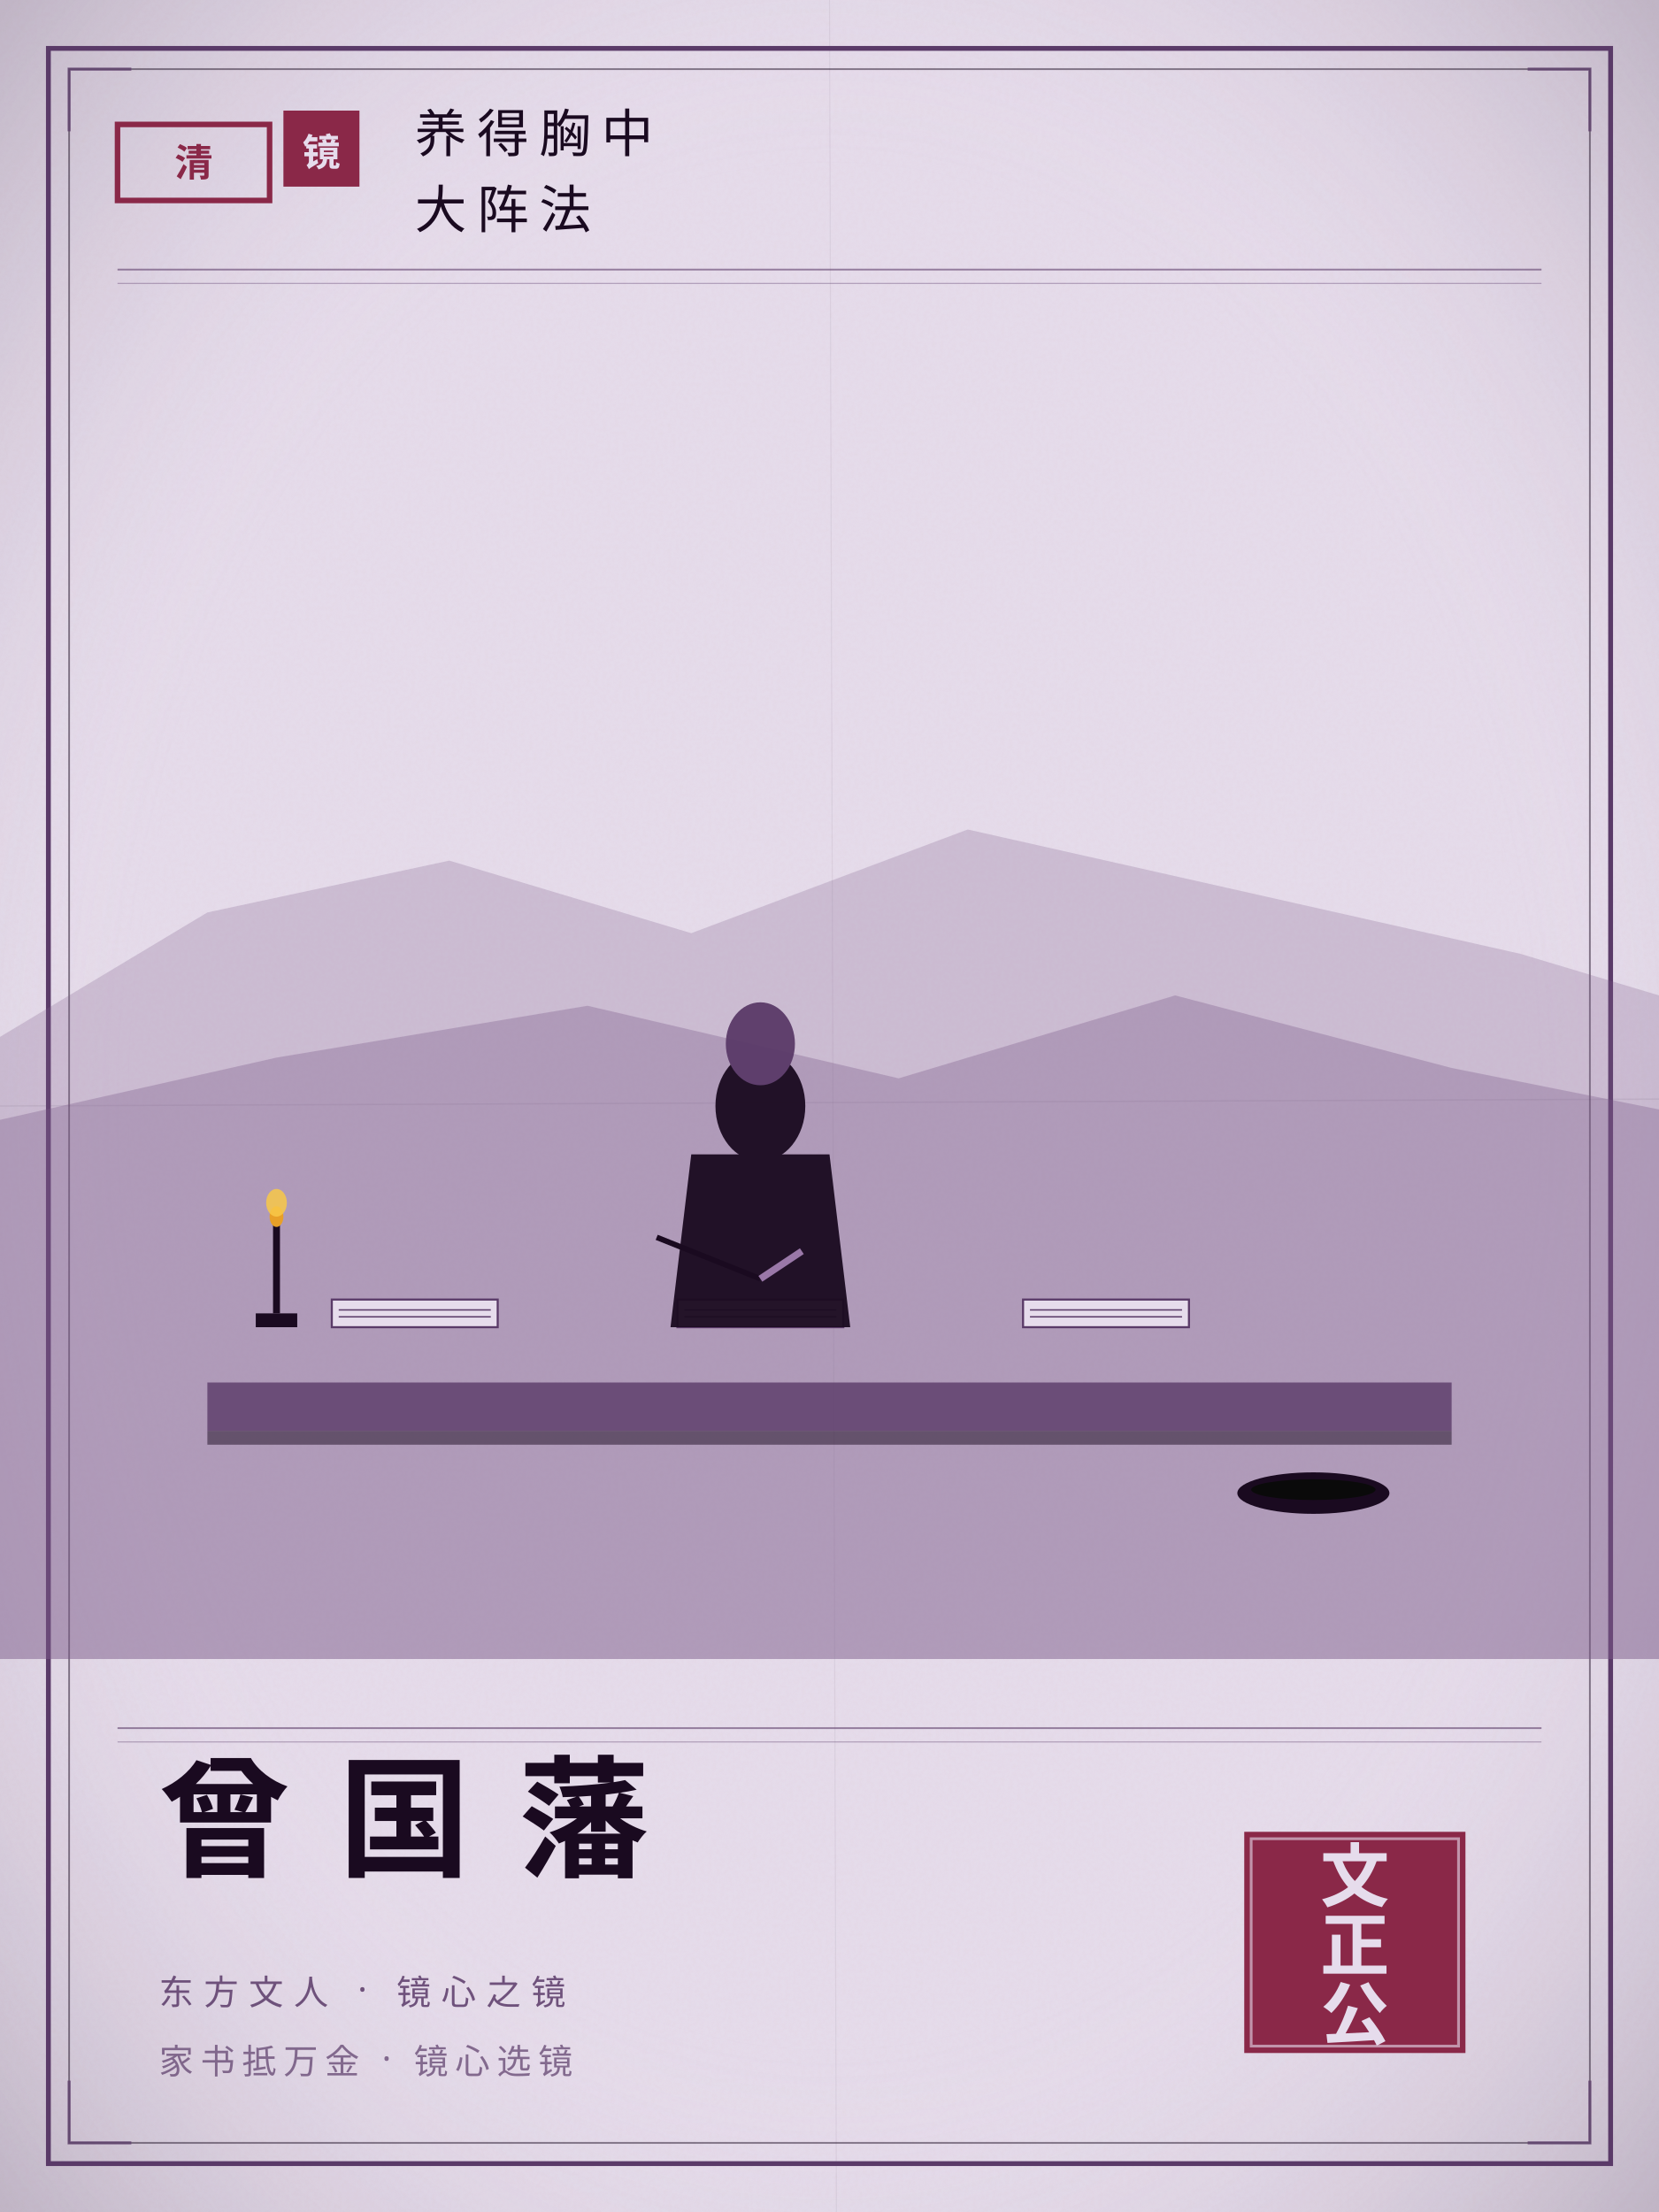
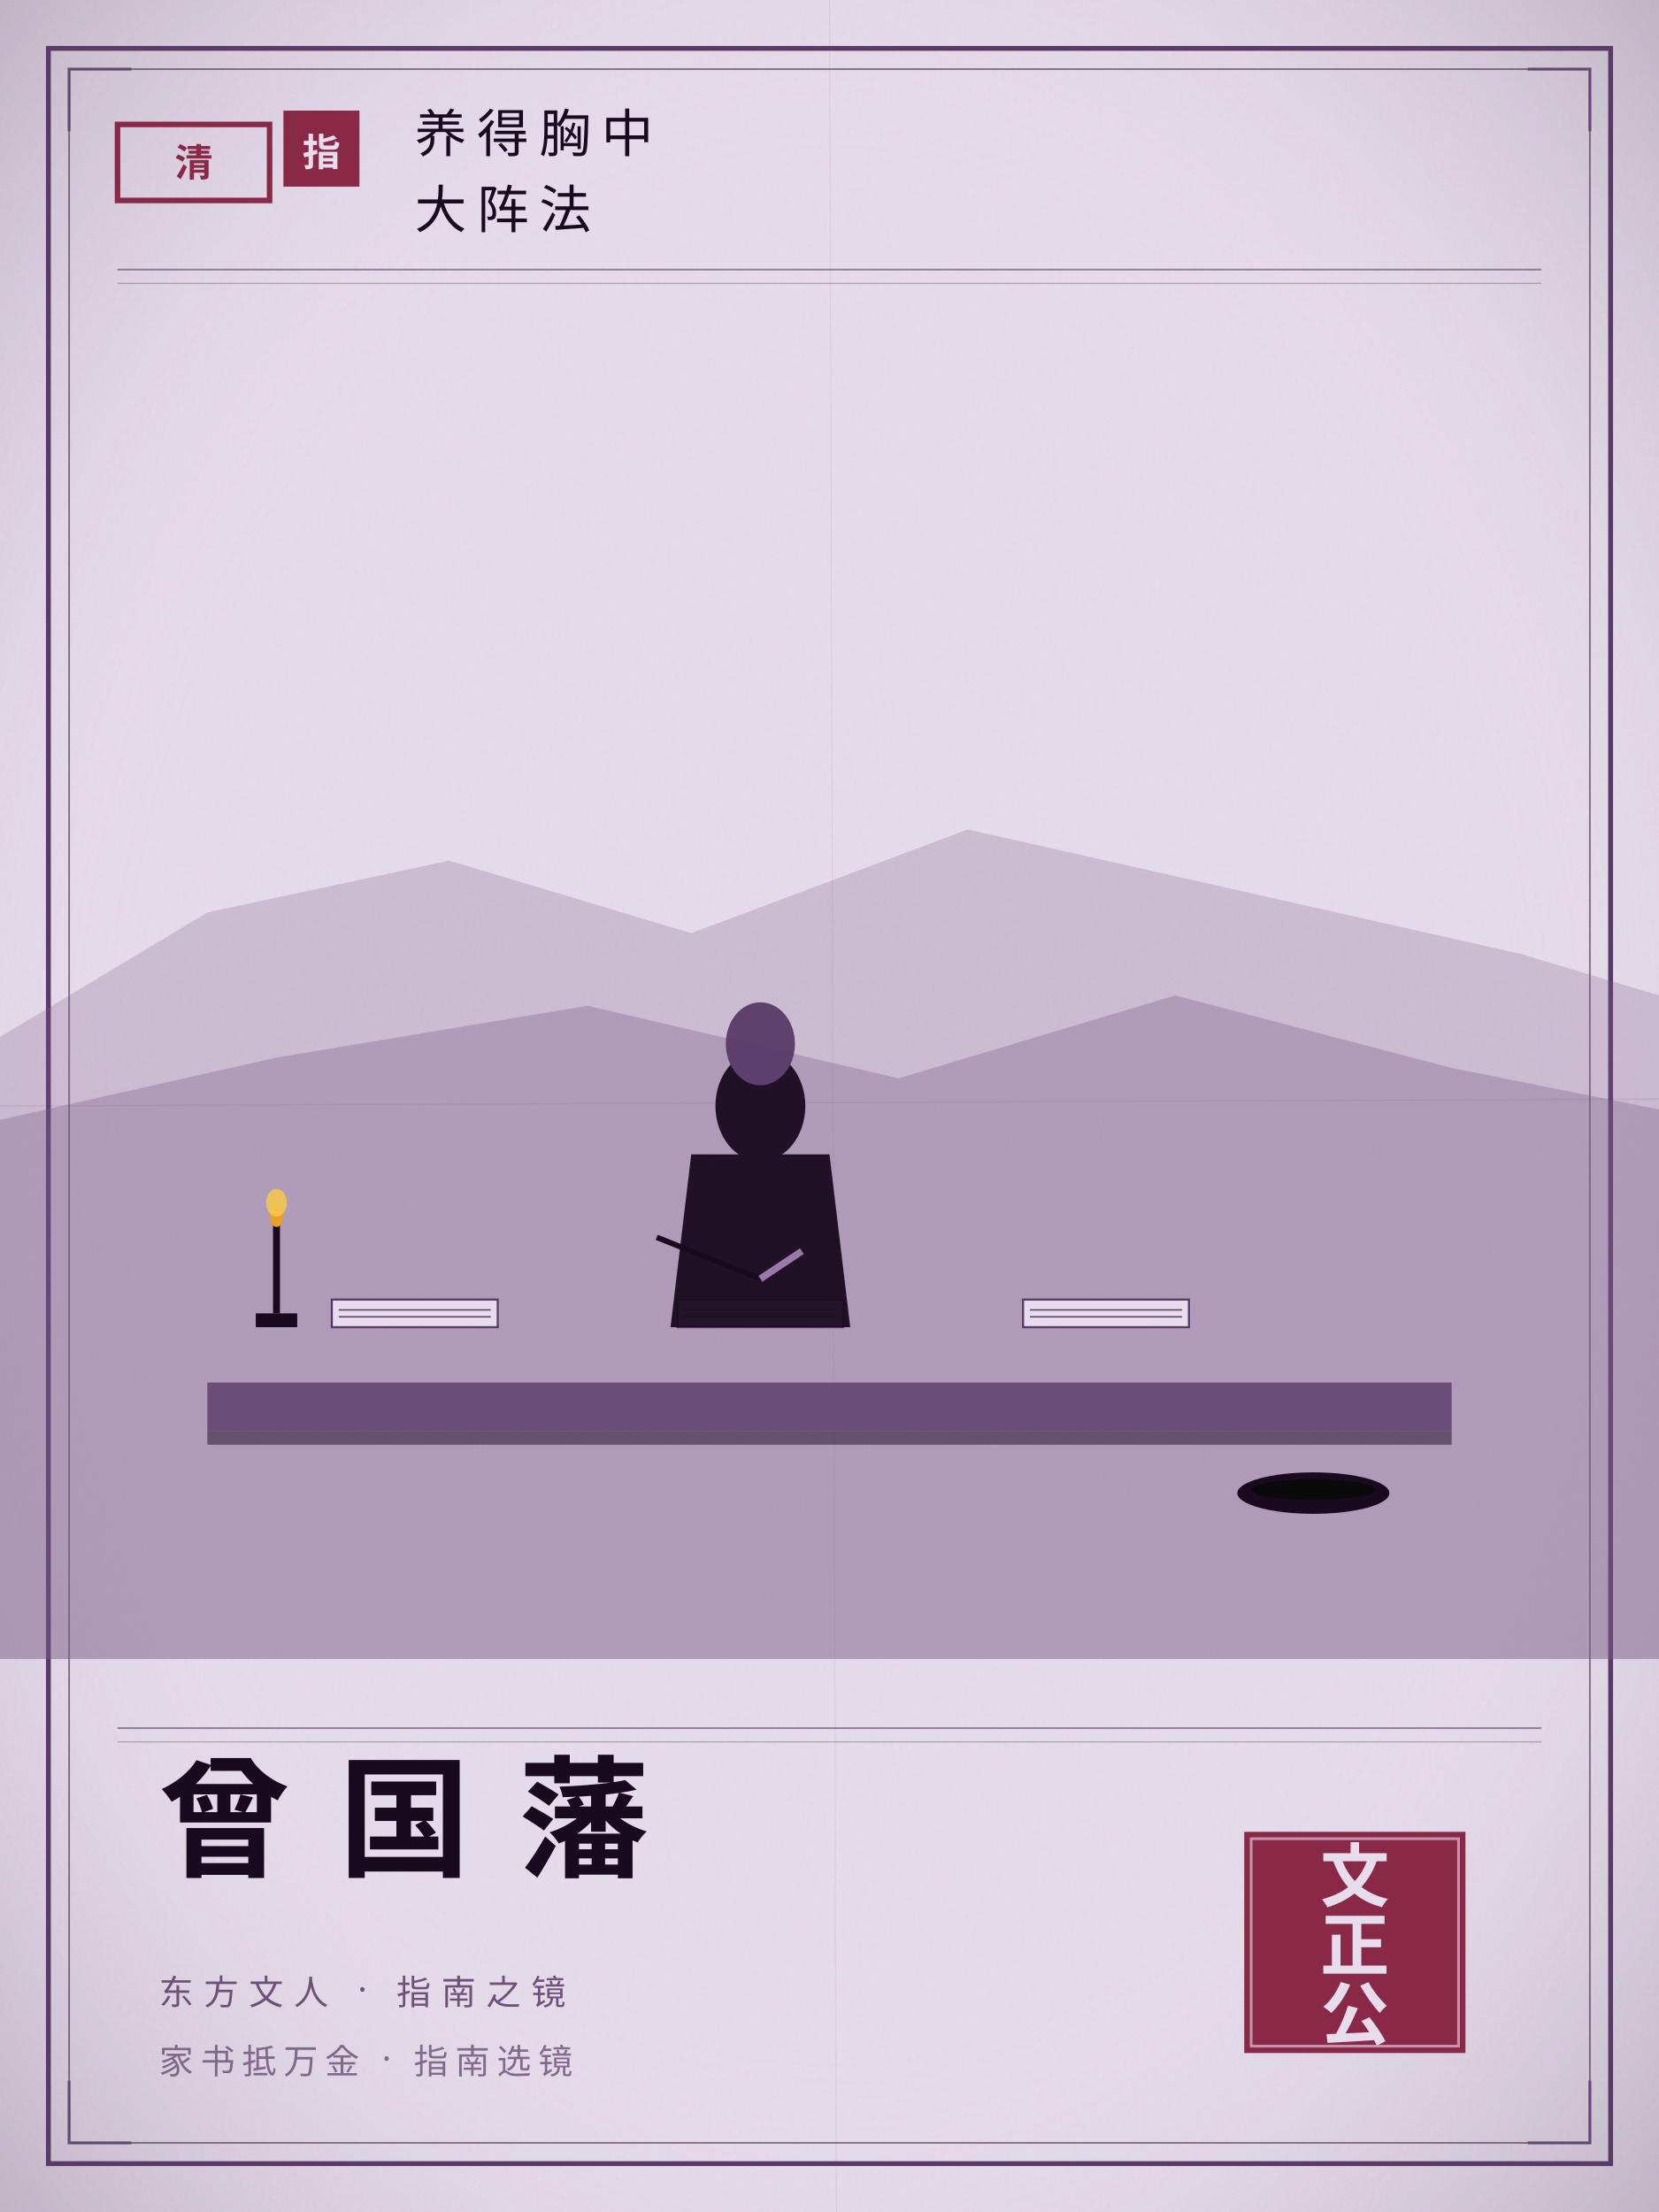
<svg xmlns="http://www.w3.org/2000/svg" viewBox="0 0 480 640" width="480" height="640" preserveAspectRatio="xMidYMid meet">
  <defs>
    <filter id="ink-106" x="-10%" y="-10%" width="120%" height="120%">
      <feTurbulence type="fractalNoise" baseFrequency="0.022" numOctaves="2" seed="106" result="noise" />
      <feDisplacementMap in="SourceGraphic" in2="noise" scale="2.4" />
    </filter>
    <filter id="ink-strong-106" x="-10%" y="-10%" width="120%" height="120%">
      <feTurbulence type="fractalNoise" baseFrequency="0.045" numOctaves="3" seed="113" result="noise" />
      <feDisplacementMap in="SourceGraphic" in2="noise" scale="3.6" />
    </filter>
    <filter id="wash-106" x="-20%" y="-20%" width="140%" height="140%">
      <feTurbulence type="fractalNoise" baseFrequency="0.018" numOctaves="2" seed="109" result="t" />
      <feDisplacementMap in="SourceGraphic" in2="t" scale="6" />
      <feGaussianBlur stdDeviation="0.6" />
    </filter>
    <filter id="haze-106">
      <feGaussianBlur stdDeviation="2.4" />
    </filter>
    <filter id="paper-106" x="0%" y="0%" width="100%" height="100%">
      <feTurbulence type="fractalNoise" baseFrequency="0.85" numOctaves="2" seed="117" result="grain" />
      <feColorMatrix in="grain" type="matrix" values="0 0 0 0 0.45                 0 0 0 0 0.35                 0 0 0 0 0.20                 0 0 0 0.10 0" />
    </filter>
  </defs>
  <rect x="0" y="0" width="480" height="640" fill="#e6dcec" />
  <rect x="0" y="0" width="480" height="640" fill="#e6dcec" filter="url(#paper-106)" opacity="0.55" />
  <radialGradient id="vignette-106" cx="50%" cy="50%" r="70%">
    <stop offset="60%" stop-color="#e6dcec" stop-opacity="0" />
    <stop offset="100%" stop-color="#1a0a20" stop-opacity="0.18" />
  </radialGradient>
  <rect x="0" y="0" width="480" height="640" fill="url(#vignette-106)" />
  <path d="M 0 320 L 480 318" stroke="#1a0a20" stroke-width="0.4" opacity="0.08" />
  <path d="M 240 0 L 242 640" stroke="#1a0a20" stroke-width="0.3" opacity="0.06" />
  <rect x="14" y="14" width="452" height="612" fill="none" stroke="#5a3a68" stroke-width="1.4" />
  <rect x="20" y="20" width="440" height="600" fill="none" stroke="#1a0a20" stroke-width="0.5" opacity="0.5" />
  <g stroke="#5a3a68" stroke-width="0.9" fill="none" opacity="0.7">
    <path d="M 20 38 L 20 20 L 38 20" />
    <path d="M 442 20 L 460 20 L 460 38" />
    <path d="M 460 602 L 460 620 L 442 620" />
    <path d="M 38 620 L 20 620 L 20 602" />
  </g>
  <g>
    <g transform="translate(34 36)">
      <rect x="0" y="0" width="44" height="22" fill="none" stroke="#8a2848" stroke-width="1.6" />
      <text x="22" y="15" text-anchor="middle" font-family="STKaiti, KaiTi, serif" font-size="11" fill="#8a2848" letter-spacing="2" font-weight="600">清</text>
    </g>
    <g transform="translate(82 32)">
      <rect x="0" y="0" width="22" height="22" fill="#8a2848" />
-       <text x="11" y="16" text-anchor="middle" font-family="serif" font-size="11" fill="#e6dcec" font-weight="700">镜</text>
+       <text x="11" y="16" text-anchor="middle" font-family="serif" font-size="11" fill="#e6dcec" font-weight="700">指</text>
    </g>
    <g transform="translate(120 44)">
      <text font-family="STKaiti, KaiTi, serif" font-size="15" fill="#1a0a20" letter-spacing="3" font-weight="500">
        <tspan x="0" dy="0">养得胸中</tspan>
        <tspan x="0" dy="22">大阵法</tspan>
      </text>
    </g>
    <line x1="34" y1="78" x2="446" y2="78" stroke="#5a3a68" stroke-width="0.5" opacity="0.6" />
    <line x1="34" y1="82" x2="446" y2="82" stroke="#5a3a68" stroke-width="0.3" opacity="0.4" />
  </g>
  <g>
    <g filter="url(#haze-50)" opacity="0.7">
      <path d="M 0 300 L 60 264 L 130 249 L 200 270 L 280 240 L 360 258 L 440 276 L 480 288 L 480 480 L 0 480 Z" fill="#7a5a88" opacity="0.35" />
      <path d="M 0 324 L 80 306 L 170 291 L 260 312 L 340 288 L 420 309 L 480 321 L 480 480 L 0 480 Z" fill="#7a5a88" opacity="0.55" />
    </g>
    <g>
      <line x1="80" y1="352" x2="80" y2="380" stroke="#1a0a20" stroke-width="2" />
      <ellipse cx="80" cy="352" rx="2" ry="3" fill="#e8a028" />
      <ellipse cx="80" cy="348" rx="3" ry="4" fill="#f8c848" opacity="0.85" />
      <rect x="74" y="380" width="12" height="4" fill="#1a0a20" />
    </g>
    <rect x="60" y="400" width="360" height="14" fill="#5a3a68" opacity="0.8" />
    <rect x="60" y="414" width="360" height="4" fill="#1a0a20" opacity="0.5" />
    <g>
      <rect x="96" y="376" width="48" height="8" fill="#e6dcec" stroke="#5a3a68" stroke-width="0.6" />
      <line x1="98" y1="379" x2="142" y2="379" stroke="#5a3a68" stroke-width="0.4" />
      <line x1="98" y1="381" x2="142" y2="381" stroke="#5a3a68" stroke-width="0.4" />
    </g>
    <g>
      <rect x="196" y="376" width="48" height="8" fill="#e6dcec" stroke="#5a3a68" stroke-width="0.6" />
      <line x1="198" y1="379" x2="242" y2="379" stroke="#5a3a68" stroke-width="0.4" />
      <line x1="198" y1="381" x2="242" y2="381" stroke="#5a3a68" stroke-width="0.4" />
    </g>
    <g>
      <rect x="296" y="376" width="48" height="8" fill="#e6dcec" stroke="#5a3a68" stroke-width="0.6" />
      <line x1="298" y1="379" x2="342" y2="379" stroke="#5a3a68" stroke-width="0.4" />
      <line x1="298" y1="381" x2="342" y2="381" stroke="#5a3a68" stroke-width="0.4" />
    </g>
    <g>
      <ellipse cx="380" cy="432" rx="22" ry="6" fill="#1a0a20" />
      <ellipse cx="380" cy="431" rx="18" ry="3" fill="#0a0a0a" />
    </g>
    <g transform="translate(220 320)" fill="#1a0a20" opacity="0.95">
      <ellipse cx="0" cy="0" rx="13" ry="16" />
      <path d="M -20 14 L -26 64 L 26 64 L 20 14 Z" />
      <ellipse cx="0" cy="-18" rx="10" ry="12" fill="#5a3a68" />
    </g>
    <line x1="190" y1="358" x2="220" y2="370" stroke="#1a0a20" stroke-width="1.6" />
    <line x1="220" y1="370" x2="232" y2="362" stroke="#9a78a8" stroke-width="2" />
  </g>
  <g>
    <line x1="34" y1="500" x2="446" y2="500" stroke="#5a3a68" stroke-width="0.5" opacity="0.6" />
    <line x1="34" y1="504" x2="446" y2="504" stroke="#5a3a68" stroke-width="0.3" opacity="0.4" />
    <g transform="translate(46 540)">
      <text font-family="STKaiti, KaiTi, serif" font-size="38" fill="#1a0a20" letter-spacing="14" font-weight="700">曾国藩</text>
-       <text x="0" y="40" font-family="STKaiti, KaiTi, serif" font-size="10" fill="#5a3a68" letter-spacing="3" opacity="0.85">东方文人 · 镜心之镜</text>
+       <text x="0" y="40" font-family="STKaiti, KaiTi, serif" font-size="10" fill="#5a3a68" letter-spacing="3" opacity="0.85">东方文人 · 指南之镜</text>
    </g>
    <g transform="translate(360 530)">
      <rect x="0" y="0" width="64" height="64" fill="#8a2848" filter="url(#ink-40)" />
      <rect x="2" y="2" width="60" height="60" fill="none" stroke="#e6dcec" stroke-width="0.8" opacity="0.6" />
      <text x="32" y="20" text-anchor="middle" font-family="serif" font-size="20" fill="#e6dcec" font-weight="900">文</text>
      <text x="32" y="40" text-anchor="middle" font-family="serif" font-size="20" fill="#e6dcec" font-weight="900">正</text>
      <text x="32" y="60" text-anchor="middle" font-family="serif" font-size="20" fill="#e6dcec" font-weight="900">公</text>
    </g>
  </g>
  <g transform="translate(46 600)">
-     <text font-family="STKaiti, KaiTi, serif" font-size="10" fill="#5a3a68" letter-spacing="2" opacity="0.7">家书抵万金 · 镜心选镜</text>
+     <text font-family="STKaiti, KaiTi, serif" font-size="10" fill="#5a3a68" letter-spacing="2" opacity="0.7">家书抵万金 · 指南选镜</text>
  </g>
</svg>
